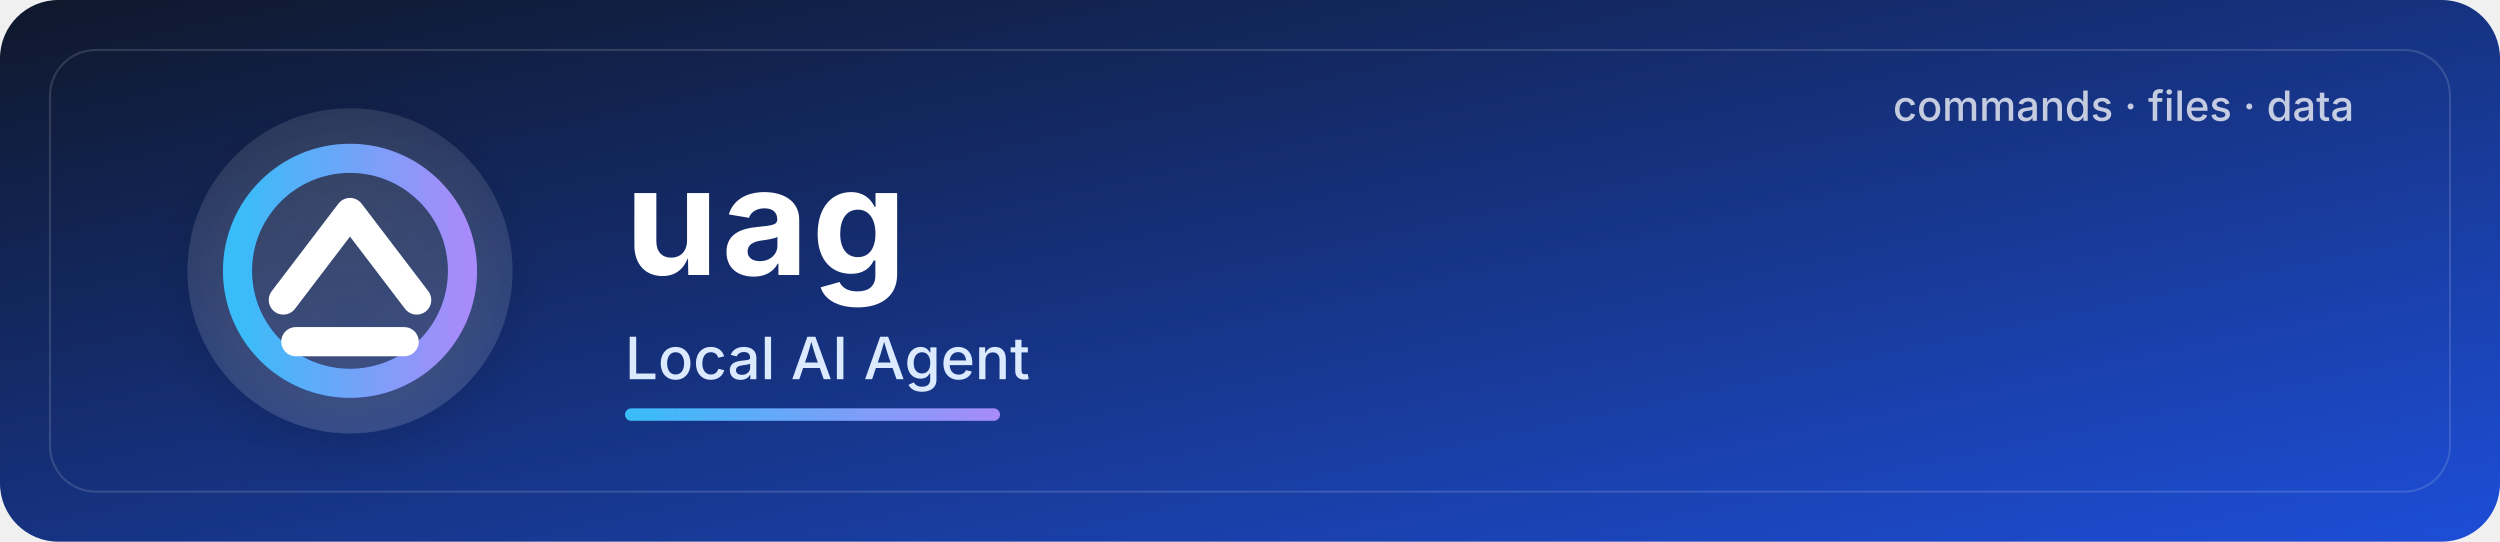
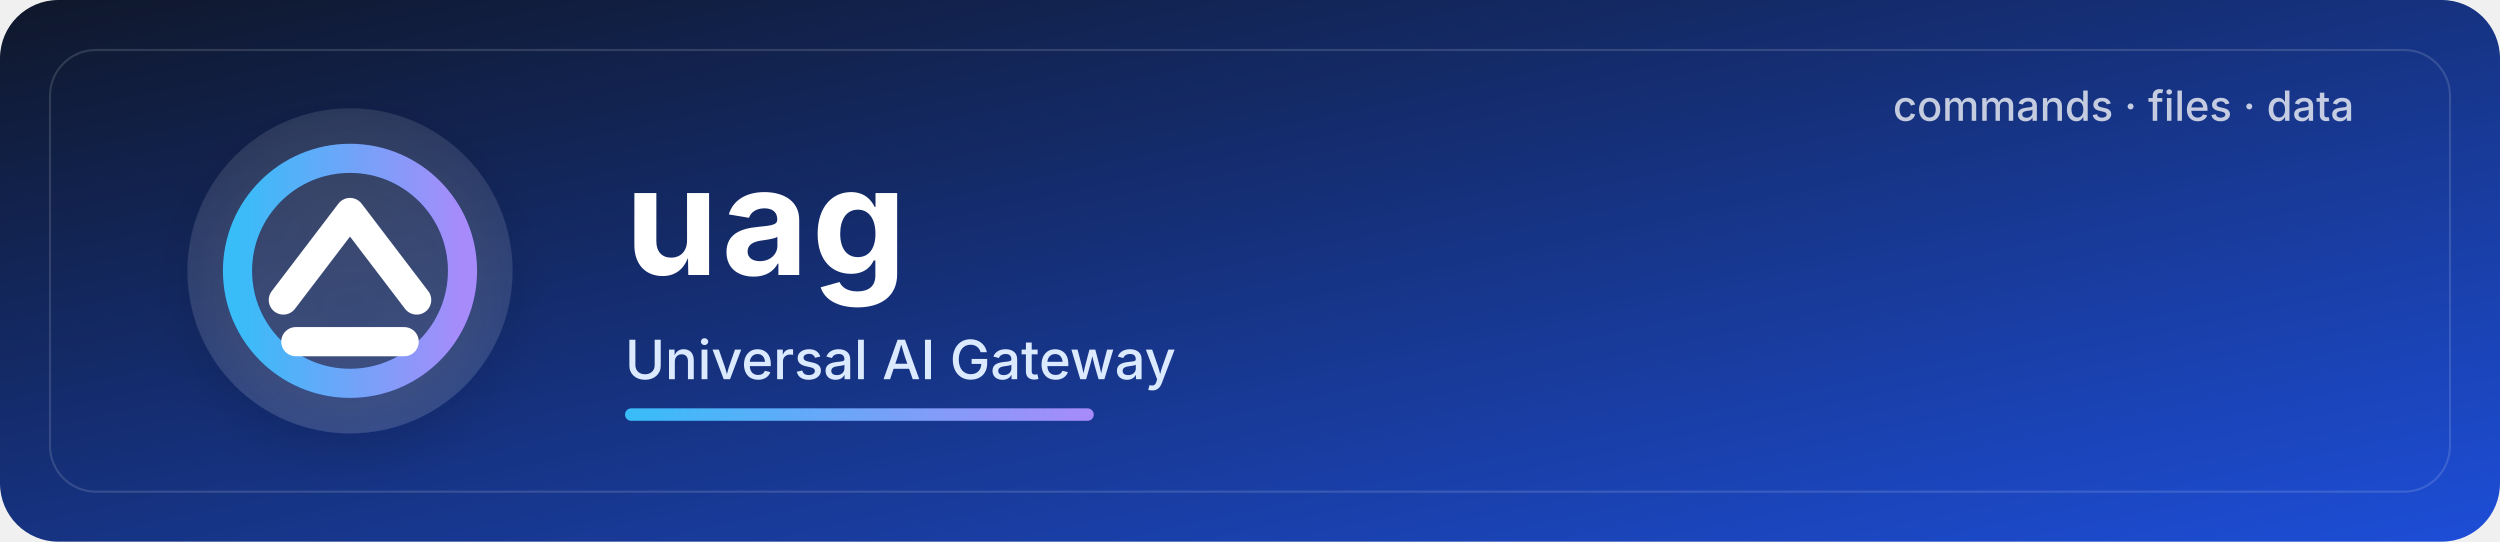
<svg xmlns="http://www.w3.org/2000/svg" width="1200" height="260" viewBox="0 0 1200 260" role="img" aria-labelledby="title desc">
  <defs>
    <linearGradient id="bg" x1="0" y1="0" x2="1" y2="1">
      <stop offset="0%" stop-color="#0f172a" />
      <stop offset="100%" stop-color="#1d4ed8" />
    </linearGradient>
    <linearGradient id="accent" x1="0" y1="0" x2="1" y2="0">
      <stop offset="0%" stop-color="#38bdf8" />
      <stop offset="100%" stop-color="#a78bfa" />
    </linearGradient>
    <filter id="shadow" x="-20%" y="-20%" width="140%" height="140%">
      <feDropShadow dx="0" dy="10" stdDeviation="18" flood-color="#020617" flood-opacity="0.35" />
    </filter>
  </defs>
  <rect width="1200" height="260" rx="28" fill="url(#bg)" />
  <rect x="24" y="24" width="1152" height="212" rx="22" fill="none" stroke="rgba(255,255,255,0.14)" />
  <g filter="url(#shadow)">
    <circle cx="168" cy="130" r="78" fill="rgba(255,255,255,0.10)" />
    <circle cx="168" cy="130" r="54" fill="none" stroke="url(#accent)" stroke-width="14" />
    <path d="M136 144 L168 102 L200 144" fill="none" stroke="#fff" stroke-width="14" stroke-linecap="round" stroke-linejoin="round" />
    <path d="M142 164 H194" fill="none" stroke="#fff" stroke-width="14" stroke-linecap="round" />
  </g>
  <text x="300" y="132" fill="#ffffff" font-family="Segoe UI, Inter, Arial, sans-serif" font-size="72" font-weight="700" letter-spacing="1.5">uag</text>
-   <text x="300" y="182" fill="#dbeafe" font-family="Segoe UI, Inter, Arial, sans-serif" font-size="28" font-weight="500">Local AI Agent</text>
-   <rect x="300" y="196" width="180" height="6" rx="3" fill="url(#accent)" />
+   <text x="300" y="182" fill="#dbeafe" font-family="Segoe UI, Inter, Arial, sans-serif" font-size="26" font-weight="500">Universal AI Gateway</text>
+   <rect x="300" y="196" width="225" height="6" rx="3" fill="url(#accent)" />
  <text x="1130" y="58" text-anchor="end" fill="rgba(255,255,255,0.75)" font-family="Segoe UI, Inter, Arial, sans-serif" font-size="20" font-weight="500">commands · files · data</text>
</svg>
